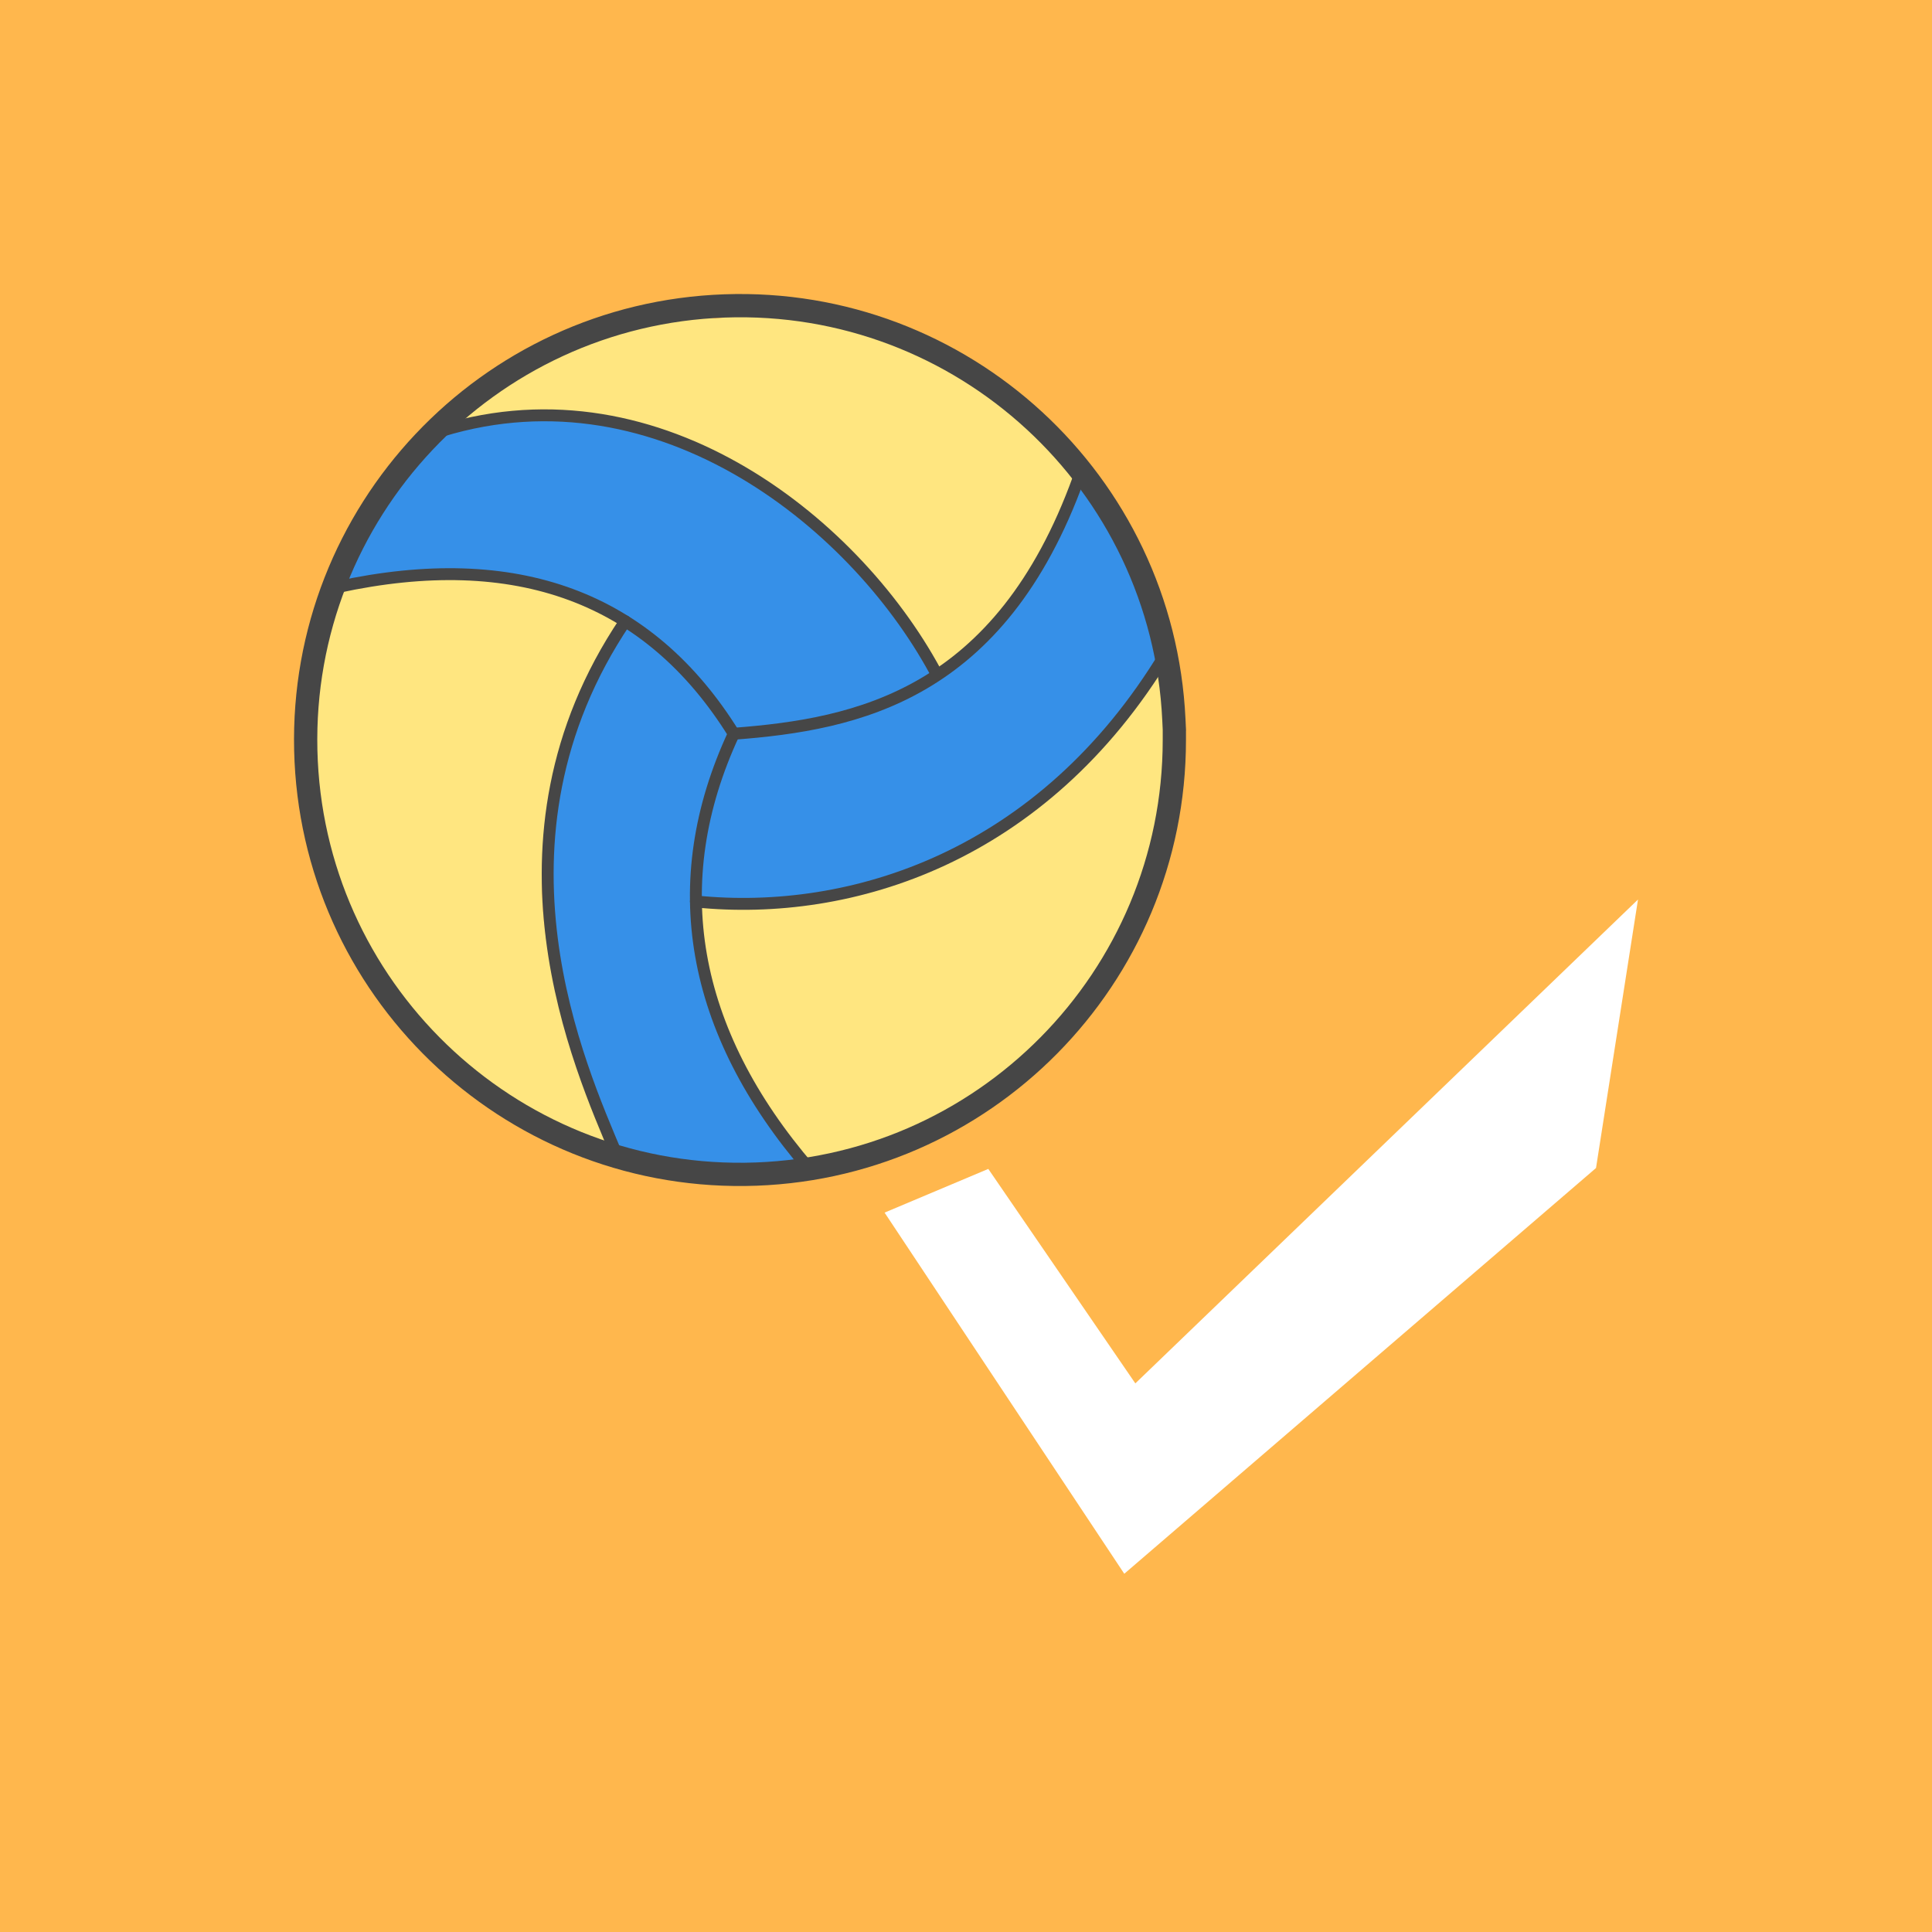
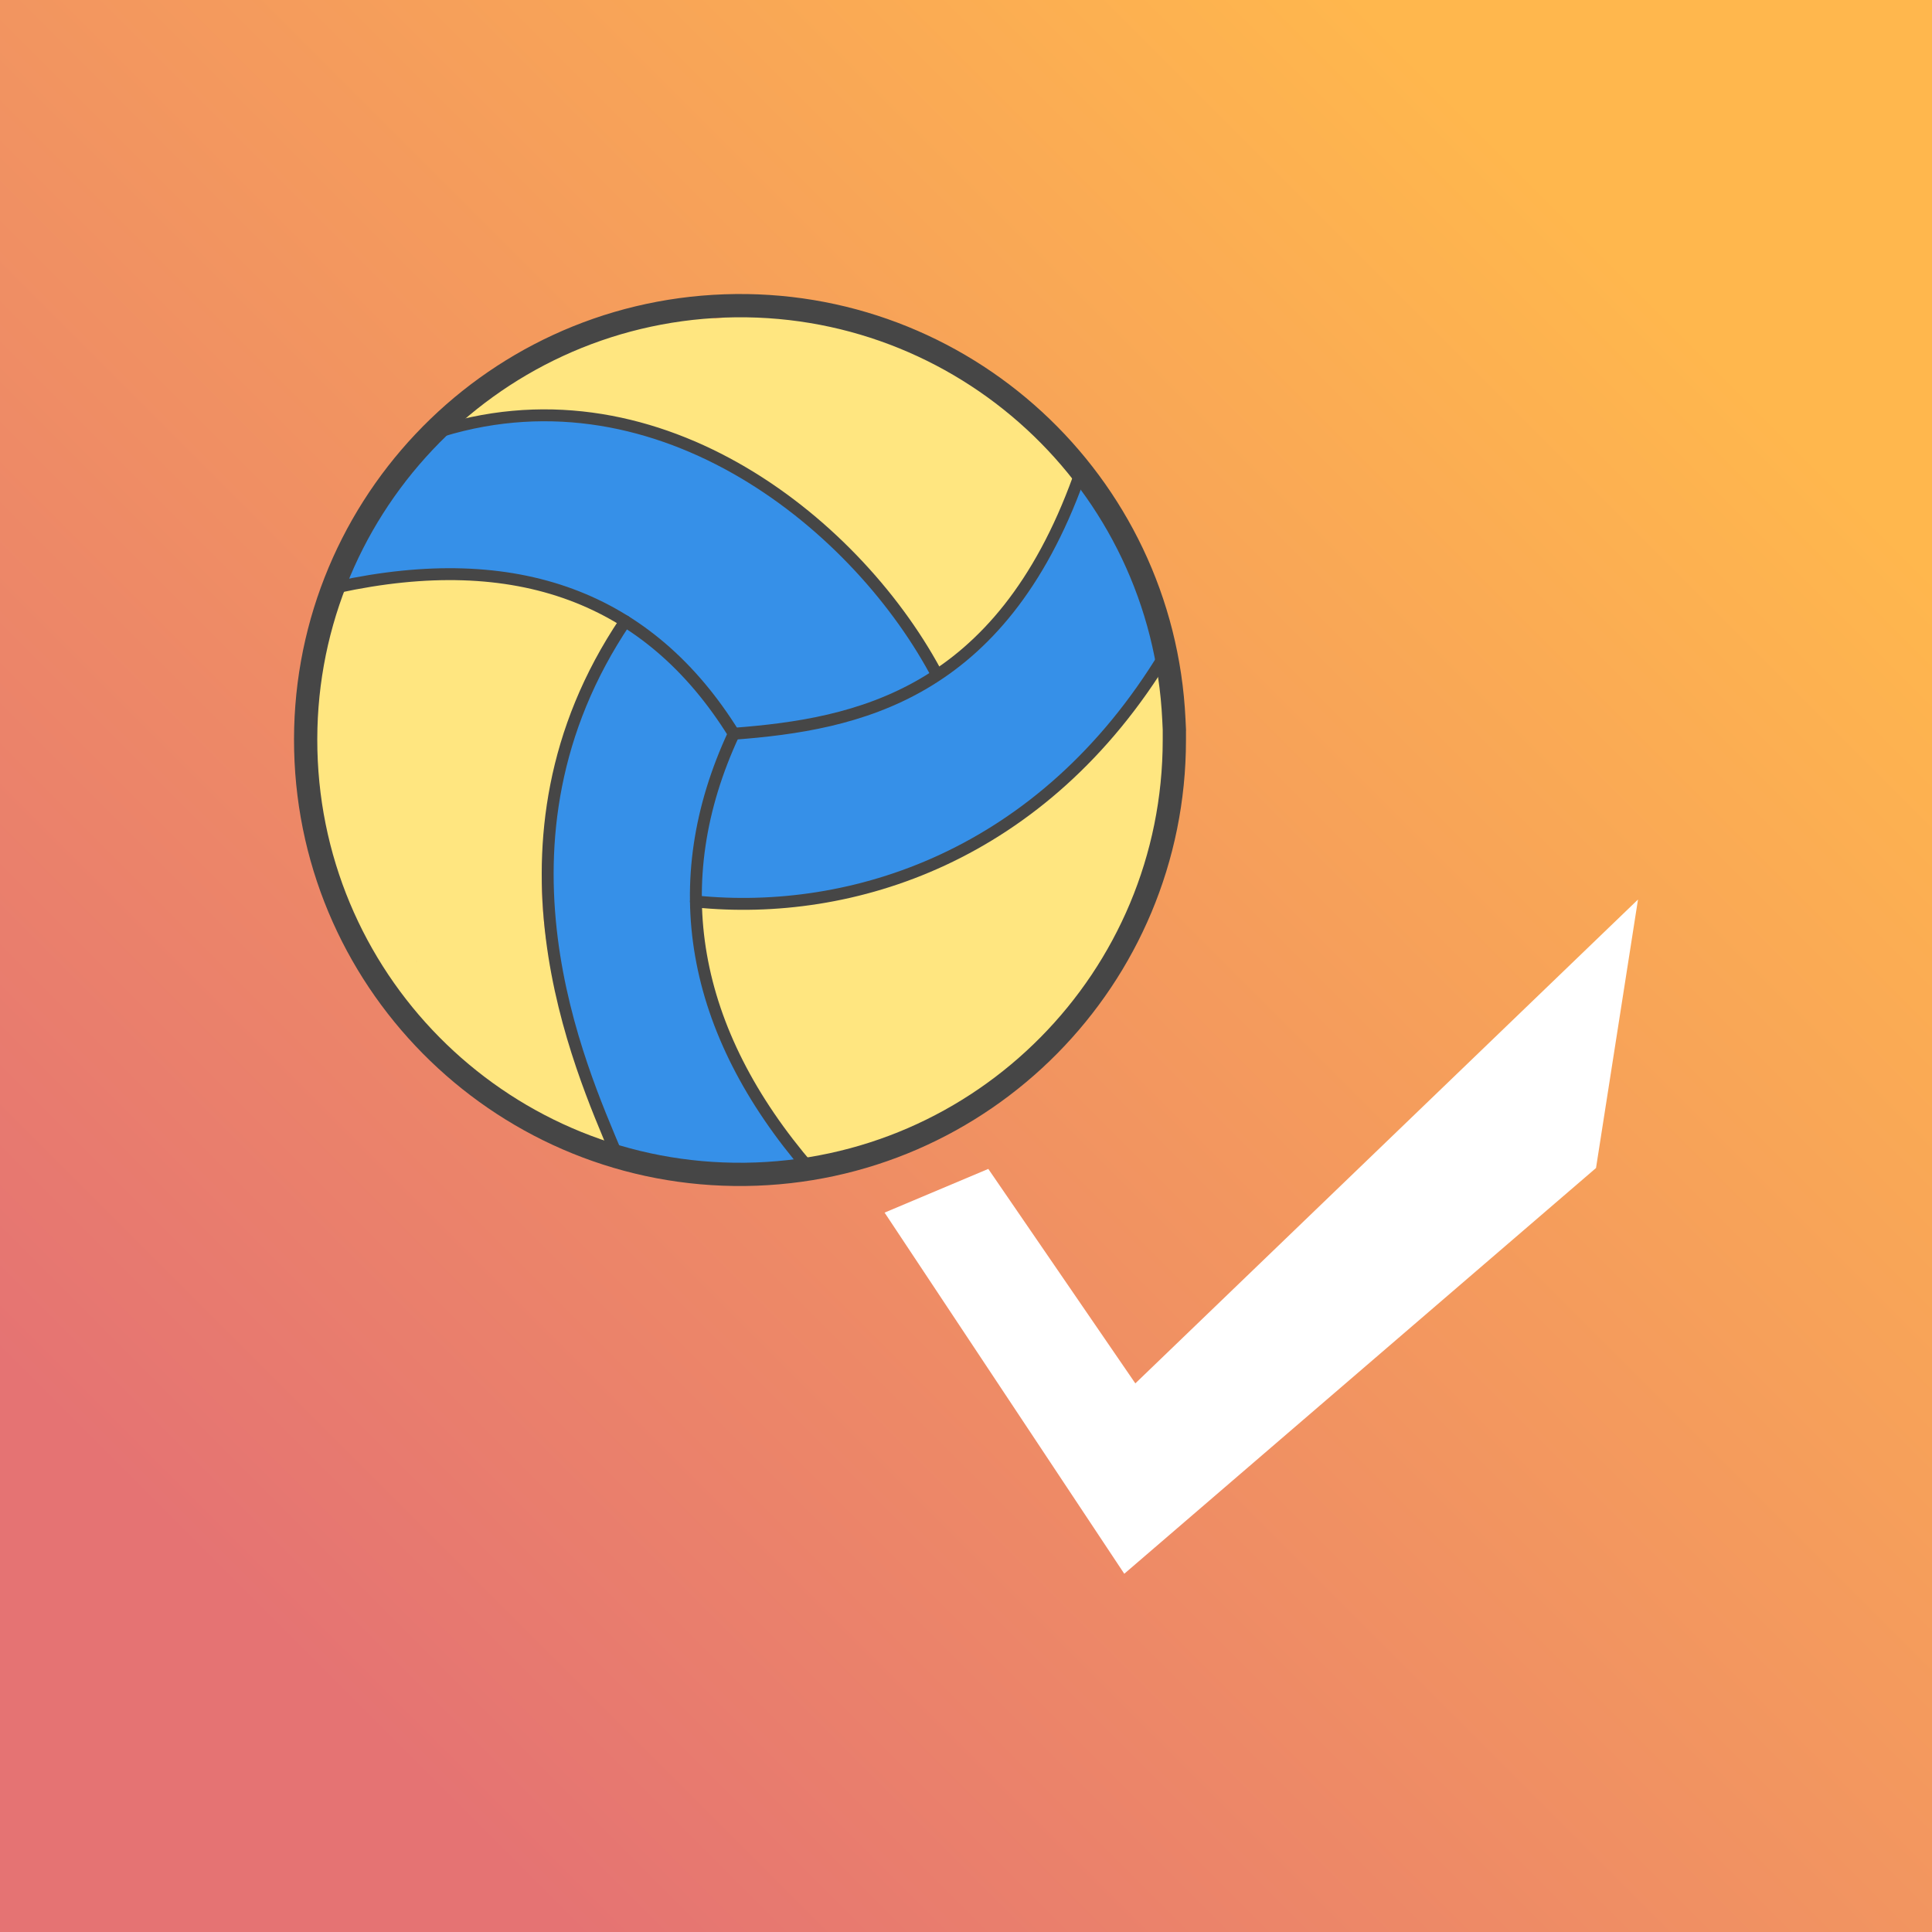
- <svg xmlns="http://www.w3.org/2000/svg" width="115" height="115" viewBox="0 0 30.427 30.427" version="1.1" id="svg1" xml:space="preserve">
-   <defs id="defs1" />
+ <svg xmlns="http://www.w3.org/2000/svg" xmlns:xlink="http://www.w3.org/1999/xlink" width="115" height="115" viewBox="0 0 30.427 30.427" version="1.1" id="svg1" xml:space="preserve">
+   <defs id="defs1">
+     <linearGradient id="linearGradient1">
+       <stop style="stop-color:#ffb74d;stop-opacity:1;" offset="0" id="stop1" />
+       <stop style="stop-color:#e57373;stop-opacity:1;" offset="1" id="stop2" />
+     </linearGradient>
+     <linearGradient xlink:href="#linearGradient1" id="linearGradient2" x1="25.971" y1="4.456" x2="4.456" y2="25.971" gradientUnits="userSpaceOnUse" />
+   </defs>
  <g id="g124" style="display:inline">
-     <rect style="display:inline;opacity:1;fill:#ffb74d;fill-opacity:1;stroke:none;stroke-width:41.832;stroke-linecap:round;stroke-linejoin:round" id="rect1" width="30.427" height="30.427" x="-1.7763568e-15" y="-1.7763568e-15" />
+     <rect style="display:inline;opacity:1;fill:url(#linearGradient2);fill-opacity:1;stroke:none;stroke-width:41.832;stroke-linecap:round;stroke-linejoin:round" id="rect1" width="30.427" height="30.427" x="-1.7763568e-15" y="-1.7763568e-15" />
    <g id="g65" style="display:inline" transform="matrix(0.7079646,0,0,0.7079646,4.255577,4.255577)">
      <path style="fill:#ffffff;fill-opacity:1;stroke:none;stroke-width:1.323;stroke-linecap:round;stroke-linejoin:round;stroke-miterlimit:0" d="m 13.667,20.964 2.307,-0.972 3.271,4.771 11.182,-10.764 -0.934,5.973 -10.494,9.026" id="path37" />
      <g id="g44" style="display:inline" transform="matrix(0.6087163,0,0,0.6087155,0.6984183,0.00974257)">
        <path style="opacity:1;fill:#3690e8;fill-opacity:1;stroke:none;stroke-width:0.213;stroke-linecap:round;stroke-linejoin:round;stroke-miterlimit:0;stroke-dasharray:none;stroke-opacity:1;paint-order:normal" d="m 14.948,22.995 -0.378,-0.019 -0.021,-0.811 c -0.021,-0.818 0.224,-2.167 0.452,-2.966 0.183,-0.642 0.895,-2.121 0.98,-2.216 0.027,-0.03 0.622,-0.045 1.146,-0.105 4.613,-0.528 7.301,-2.25 9.507,-5.639 0.43,-0.661 1.202,-2.064 1.49,-2.773 0.091,-0.224 0.269,-0.522 0.299,-0.522 0.094,0 1.227,1.594 1.652,2.473 0.428,0.885 1.356,2.7 1.43,3.245 0.042,0.303 -0.188,0.619 -0.704,1.382 -2.936,4.335 -7.123,7.029 -11.832,7.761 -0.728,0.113 -2.992,0.687 -3.421,0.322 z" id="path38" />
        <path style="opacity:1;fill:#3690e8;fill-opacity:1;stroke:none;stroke-width:0.213;stroke-linecap:round;stroke-linejoin:round;stroke-miterlimit:0;stroke-dasharray:none;stroke-opacity:1;paint-order:normal" d="m 15.138,32.593 c -1.029,0.102 -1.896,-0.089 -2.802,-0.351 l -0.807,0.035 -0.675,-1.671 C 9.478,27.199 9.084,24.862 9.09,21.977 c 0.005,-2.354 0.479,-4.445 1.381,-6.514 0.328,-0.752 1.369,-2.504 1.446,-2.476 0.179,0.065 1.568,1.2 1.993,1.653 0.508,0.541 1.745,2.187 1.745,2.3 0,0.033 -0.267,0.72 -0.42,1.113 -0.758,1.944 -1.014,3.284 -0.949,5.303 0.093,2.883 1.162,5.35 3.105,8.02 0.339,0.466 0.741,1.164 0.733,1.168 -0.105,0.054 -1.64,0.083 -2.434,0.073 -0.7,-0.009 -0.404,-0.038 -0.551,-0.024 z" id="path39" />
        <path style="opacity:1;fill:#3690e8;fill-opacity:1;stroke:none;stroke-width:0.213;stroke-linecap:round;stroke-linejoin:round;stroke-miterlimit:0;stroke-dasharray:none;stroke-opacity:1;paint-order:normal" d="M 14.954,15.78 C 11.855,12.332 8.658,10.646 3.668,11.183 c -0.526,0.057 -1.335,0.014 -1.529,0.051 -0.195,0.037 -0.506,0.277 -0.518,0.265 C 1.566,11.444 2.43,9.257 2.895,8.552 3.575,7.524 4.616,6.069 4.939,5.91 5.281,5.741 6.753,5.45 7.634,5.348 8.688,5.225 10.488,5.346 11.548,5.567 c 3.37,0.703 6.683,2.924 9.198,5.917 0.561,0.667 1.775,2.053 2.048,2.53 l 0.362,0.634 -1.119,0.816 c -0.799,0.582 -2.212,0.754 -3.225,0.949 -0.652,0.126 -2.683,0.369 -2.899,0.365 -0.04,-7.66e-4 -0.268,-0.229 -0.658,-0.664 z" id="path40" />
        <path id="path41" style="opacity:1;fill:#ffe680;fill-opacity:1;stroke:none;stroke-width:0.301;stroke-linecap:round;stroke-linejoin:round;stroke-miterlimit:0;stroke-dasharray:none;stroke-opacity:1;paint-order:normal" d="M 25.413,9.636 C 23.212,6.533 19.748,4.343 15.801,3.057 L 12.615,2.019 16.436,1.605 c 2.072,-0.225 4.322,0.576 6.212,1.457 1.71,0.797 4.09,2.18 4.939,3.689 l 0.618,0.661 -0.226,1.241 c -0.121,0.666 -1.134,2.279 -1.179,2.321 -0.045,0.043 -1.112,-0.95 -1.388,-1.338 z M 22.674,13.817 c 0,0 -0.071,-0.247 -0.364,-0.691 C 19.347,8.639 14.694,5.706 10.046,5.201 8.905,5.077 6.555,5.517 5.635,5.702 5.432,5.743 6.433,4.948 6.74,4.711 8.072,3.685 10.026,2.684 11.852,2.155 c 0.62,-0.18 0.934,-0.346 1.656,-0.428 4.577,-0.515 9.691,4.152 12.462,8.316 0.214,0.322 0.829,0.888 0.829,0.931 0,0.125 -0.773,0.877 -1.351,1.567 -0.443,0.529 -1.952,1.936 -2.146,2.007 -0.03,0.011 -0.509,-0.534 -0.509,-0.534 z" />
        <path id="path42" style="opacity:1;fill:#ffe680;fill-opacity:1;stroke:none;stroke-width:0.301;stroke-linecap:round;stroke-linejoin:round;stroke-miterlimit:0;stroke-dasharray:none;stroke-opacity:1;paint-order:normal" d="m 17.859,31.918 c -0.383,-0.443 -1.852,-2.693 -1.852,-2.815 0,-0.192 1.138,-0.016 1.731,-0.05 2.754,-0.161 5.356,-0.966 8.035,-2.42 1.026,-0.557 2.431,-1.543 3.209,-2.201 0.289,-0.245 1.167,-0.928 1.167,-0.877 0,0.152 -1.184,2.343 -1.709,3.038 -0.721,0.954 -2.349,2.47 -3.375,3.196 -1.221,0.864 -3.494,1.995 -4.835,2.375 -1.717,0.487 -1.622,0.625 -2.042,0.139 z m -2.395,-4.101 c -0.521,-1.093 -0.97,-2.411 -0.934,-3.613 l 0.028,-0.93 1.824,-0.091 c 2.466,-0.003 4.261,-0.327 6.408,-1.189 3.134,-1.258 5.892,-3.566 8.016,-6.583 0.305,-0.433 0.498,-0.785 0.543,-0.586 0.025,0.111 0.167,1.44 0.171,2.2 0.009,1.703 -0.176,3.027 -0.581,4.391 -0.133,0.446 -0.09,1.47 -0.791,2.139 -1.582,1.511 -3.107,2.665 -5.01,3.616 -2.545,1.271 -5.032,2.851 -7.4,1.882 l -1.586,0.204 z" />
        <path id="path43" style="opacity:1;fill:#ffe680;fill-opacity:1;stroke:none;stroke-width:0.301;stroke-linecap:round;stroke-linejoin:round;stroke-miterlimit:0;stroke-dasharray:none;stroke-opacity:1;paint-order:normal" d="M 2.919,25.525 C 0.782,21.873 -0.169,17.521 0.9,13.291 1.059,12.66 1.374,11.675 1.417,11.632 1.543,11.506 3.332,11.17 4.457,11.101 l 2.159,0.166 -0.732,1.86 c -1.207,3.065 -2.075,4.53 -1.425,9.024 0.084,0.579 -0.359,2.692 -0.255,3.103 0.104,0.411 0.919,2.99 0.897,3.012 -0.022,0.022 -1.696,-1.912 -1.984,-2.403 z m 6.582,5.799 C 7.569,30.476 5.472,29 5.101,28.265 4.599,27.272 4.16,25.238 3.897,23.561 3.76,22.68 3.697,22.278 3.697,20.499 3.696,18.684 3.838,18.047 3.979,17.234 4.376,14.948 4.931,13.464 5.964,12.171 l 0.601,-1.026 0.707,0.084 c 0.628,0.075 1.549,0.248 2.18,0.462 0.605,0.205 2.113,1.077 2.113,1.153 0,0.029 -0.291,0.629 -0.494,0.974 -0.714,1.213 -1.429,3.217 -1.805,4.709 -0.962,3.816 -0.5,7.002 1.338,11.609 0.156,0.39 0.941,2.251 0.288,1.618 -0.1,-0.097 -0.309,-0.027 -0.977,-0.32 z" />
      </g>
      <g id="g64" style="display:inline" transform="matrix(0.6087163,0,0,0.6087155,0.6984183,0.00974257)">
        <path style="display:inline;opacity:1;fill:none;stroke:#464646;stroke-width:0.85;stroke-linecap:square;stroke-linejoin:miter;stroke-miterlimit:0;stroke-dasharray:none;stroke-opacity:1;paint-order:normal" id="path44" d="M 31.894,17.153 A 15.873,15.874 0 0 1 16.207,33.026 15.873,15.874 0 0 1 0.152,17.527 15.873,15.874 0 0 1 15.46,1.289 15.873,15.874 0 0 1 31.877,16.406" />
        <path style="display:inline;opacity:1;fill:none;stroke:#464646;stroke-width:0.435;stroke-linecap:round;stroke-linejoin:round;stroke-miterlimit:0;stroke-dasharray:none;stroke-opacity:1;paint-order:normal" d="M 15.793,16.924 C 12.686,11.926 7.854,10.14 1.297,11.567" id="path59" />
        <path style="display:inline;opacity:1;fill:none;stroke:#464646;stroke-width:0.435;stroke-linecap:round;stroke-linejoin:round;stroke-miterlimit:0;stroke-dasharray:none;stroke-opacity:1;paint-order:normal" d="m 15.793,16.924 c 4.542,-0.343 9.733,-1.422 12.6,-9.33" id="path60" />
        <path style="display:inline;opacity:1;fill:none;stroke:#464646;stroke-width:0.435;stroke-linecap:round;stroke-linejoin:round;stroke-miterlimit:0;stroke-dasharray:none;stroke-opacity:1;paint-order:normal" d="m 15.793,16.924 c -2.532,5.437 -1.58,10.853 2.764,15.899" id="path61" />
        <path style="display:inline;opacity:1;fill:none;stroke:#464646;stroke-width:0.435;stroke-linecap:round;stroke-linejoin:round;stroke-miterlimit:0;stroke-dasharray:none;stroke-opacity:1;paint-order:normal" d="M 4.755,5.97 C 12.784,3.27 20.133,9.069 23.156,14.648" id="path62" />
        <path style="display:inline;opacity:1;fill:none;stroke:#464646;stroke-width:0.435;stroke-linecap:round;stroke-linejoin:round;stroke-miterlimit:0;stroke-dasharray:none;stroke-opacity:1;paint-order:normal" d="m 14.41,23.054 c 5.689,0.576 12.68,-1.627 17.168,-9.054" id="path63" />
        <path style="display:inline;opacity:1;fill:none;stroke:#464646;stroke-width:0.435;stroke-linecap:round;stroke-linejoin:round;stroke-miterlimit:0;stroke-dasharray:none;stroke-opacity:1;paint-order:normal" d="M 11.826,12.812 C 6.404,20.865 10.196,29.141 11.507,32.292" id="path64" />
      </g>
    </g>
  </g>
</svg>
